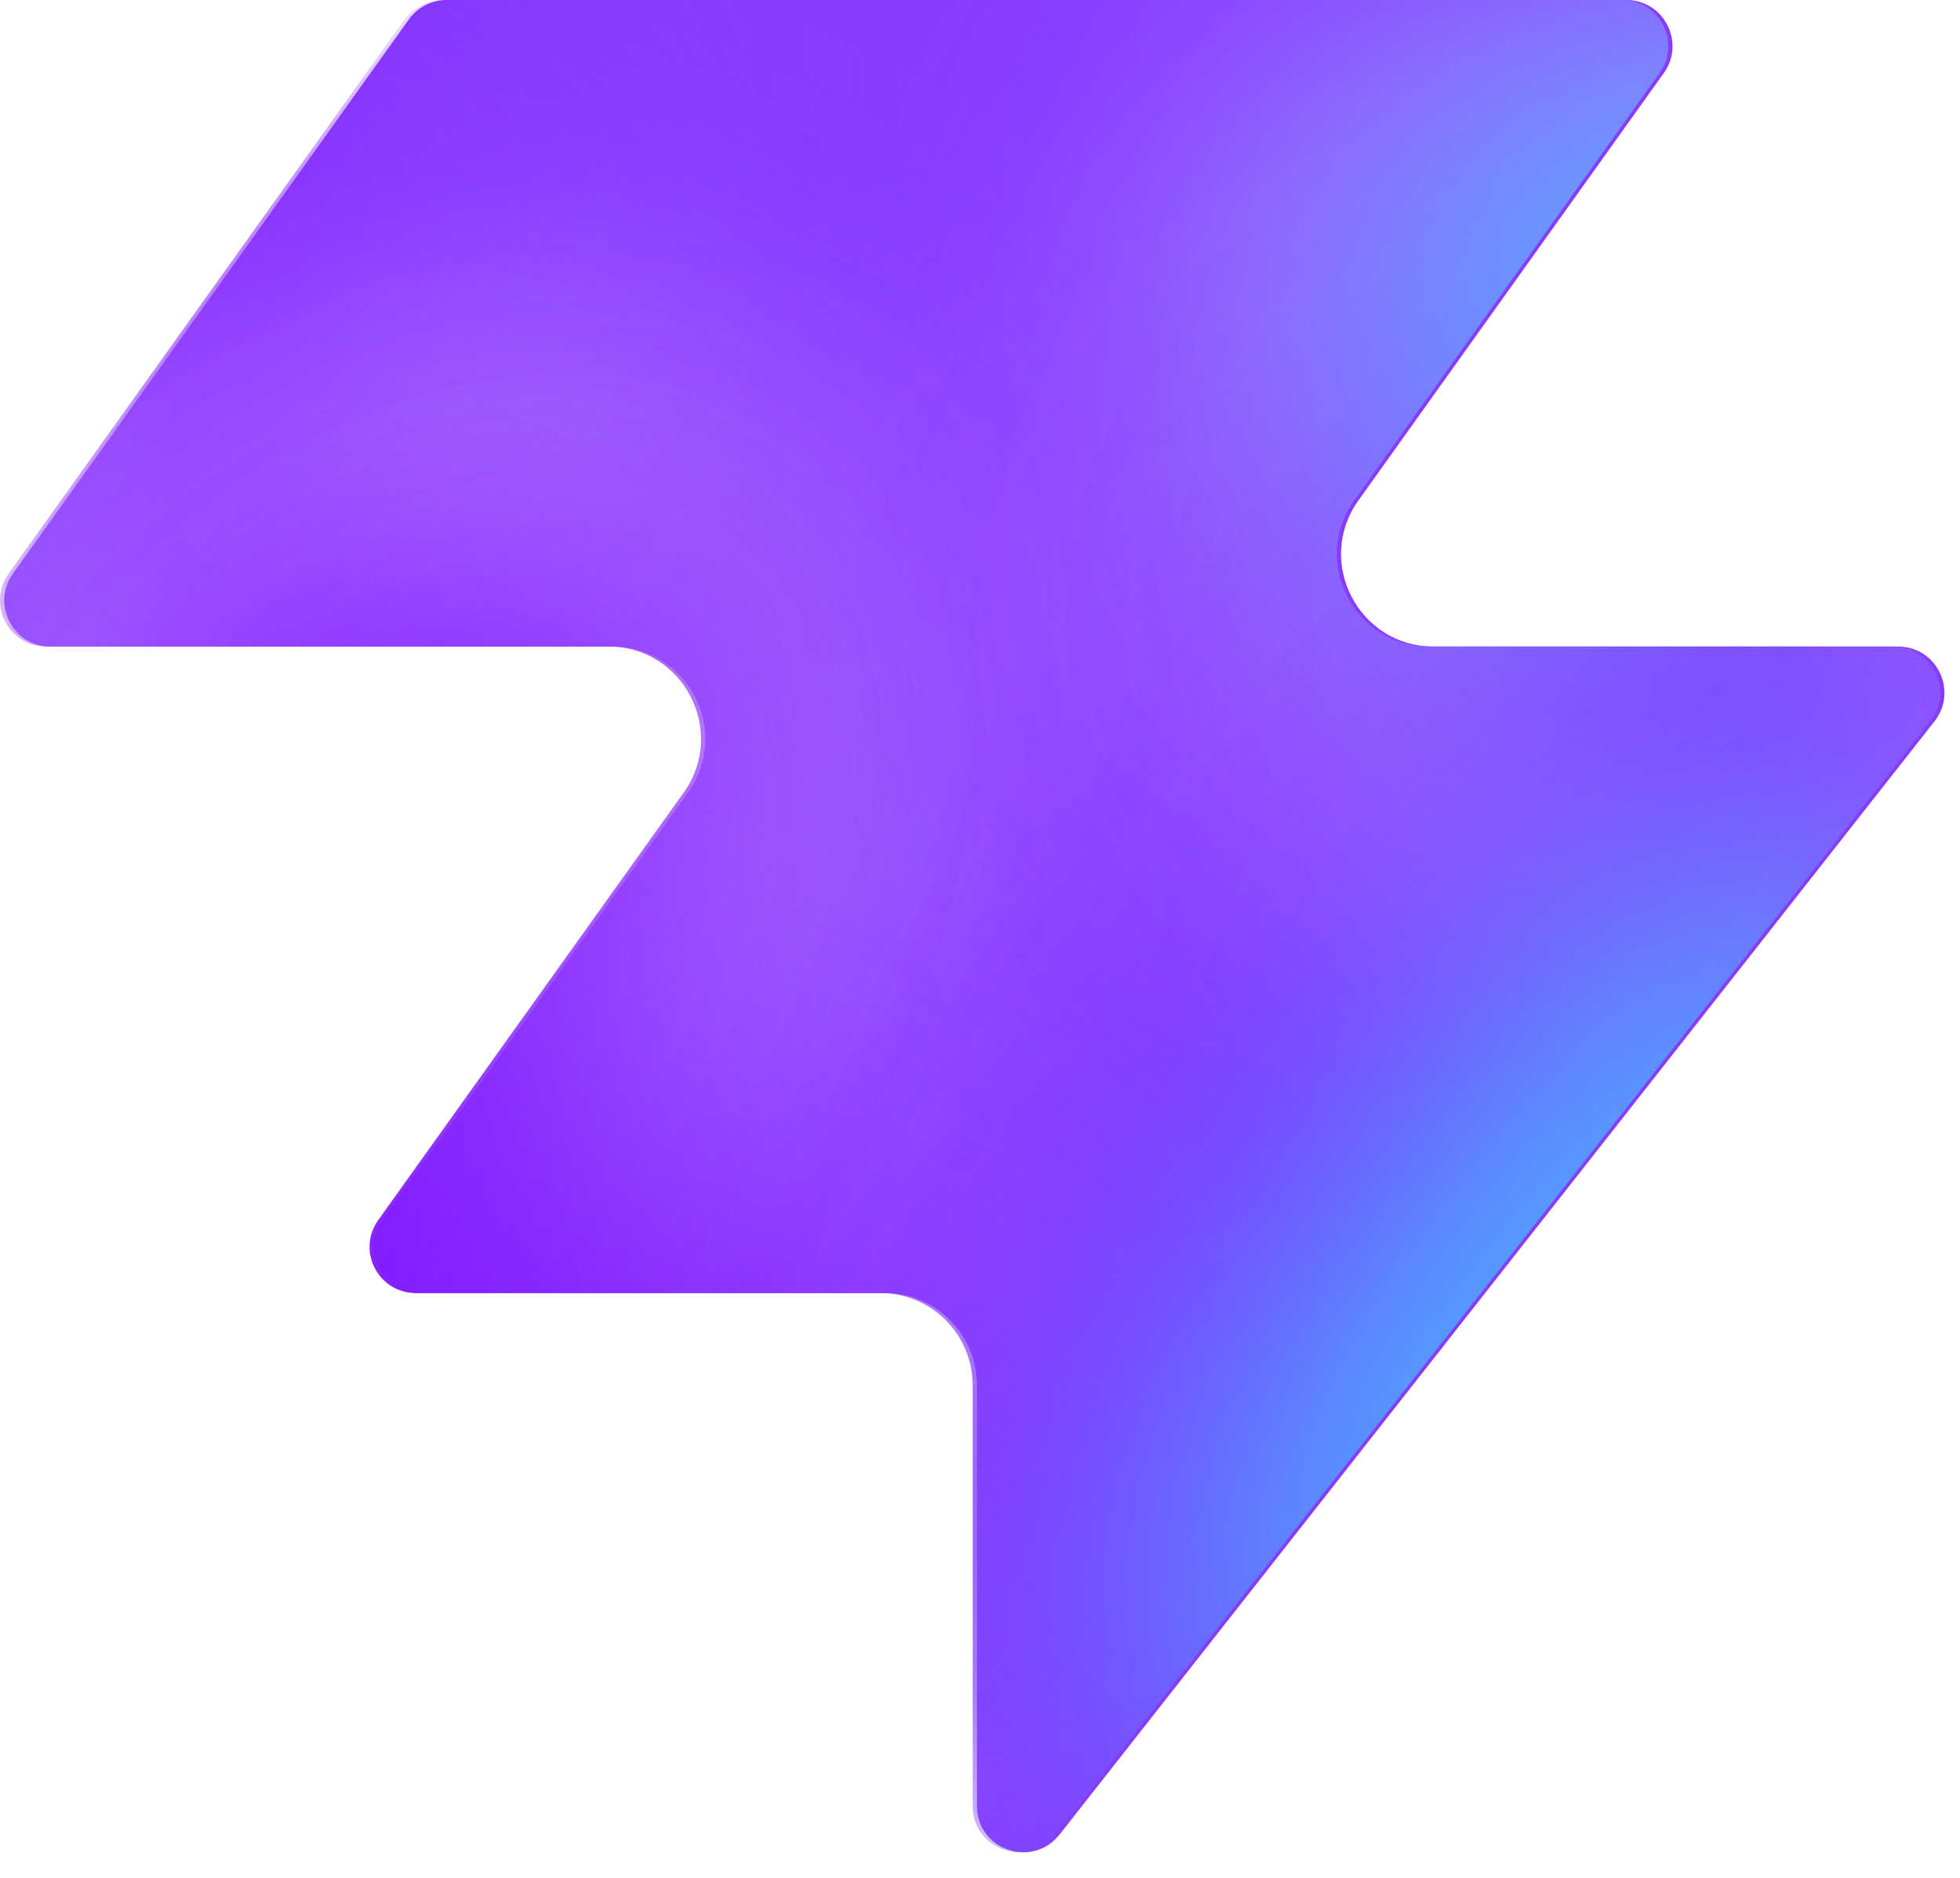
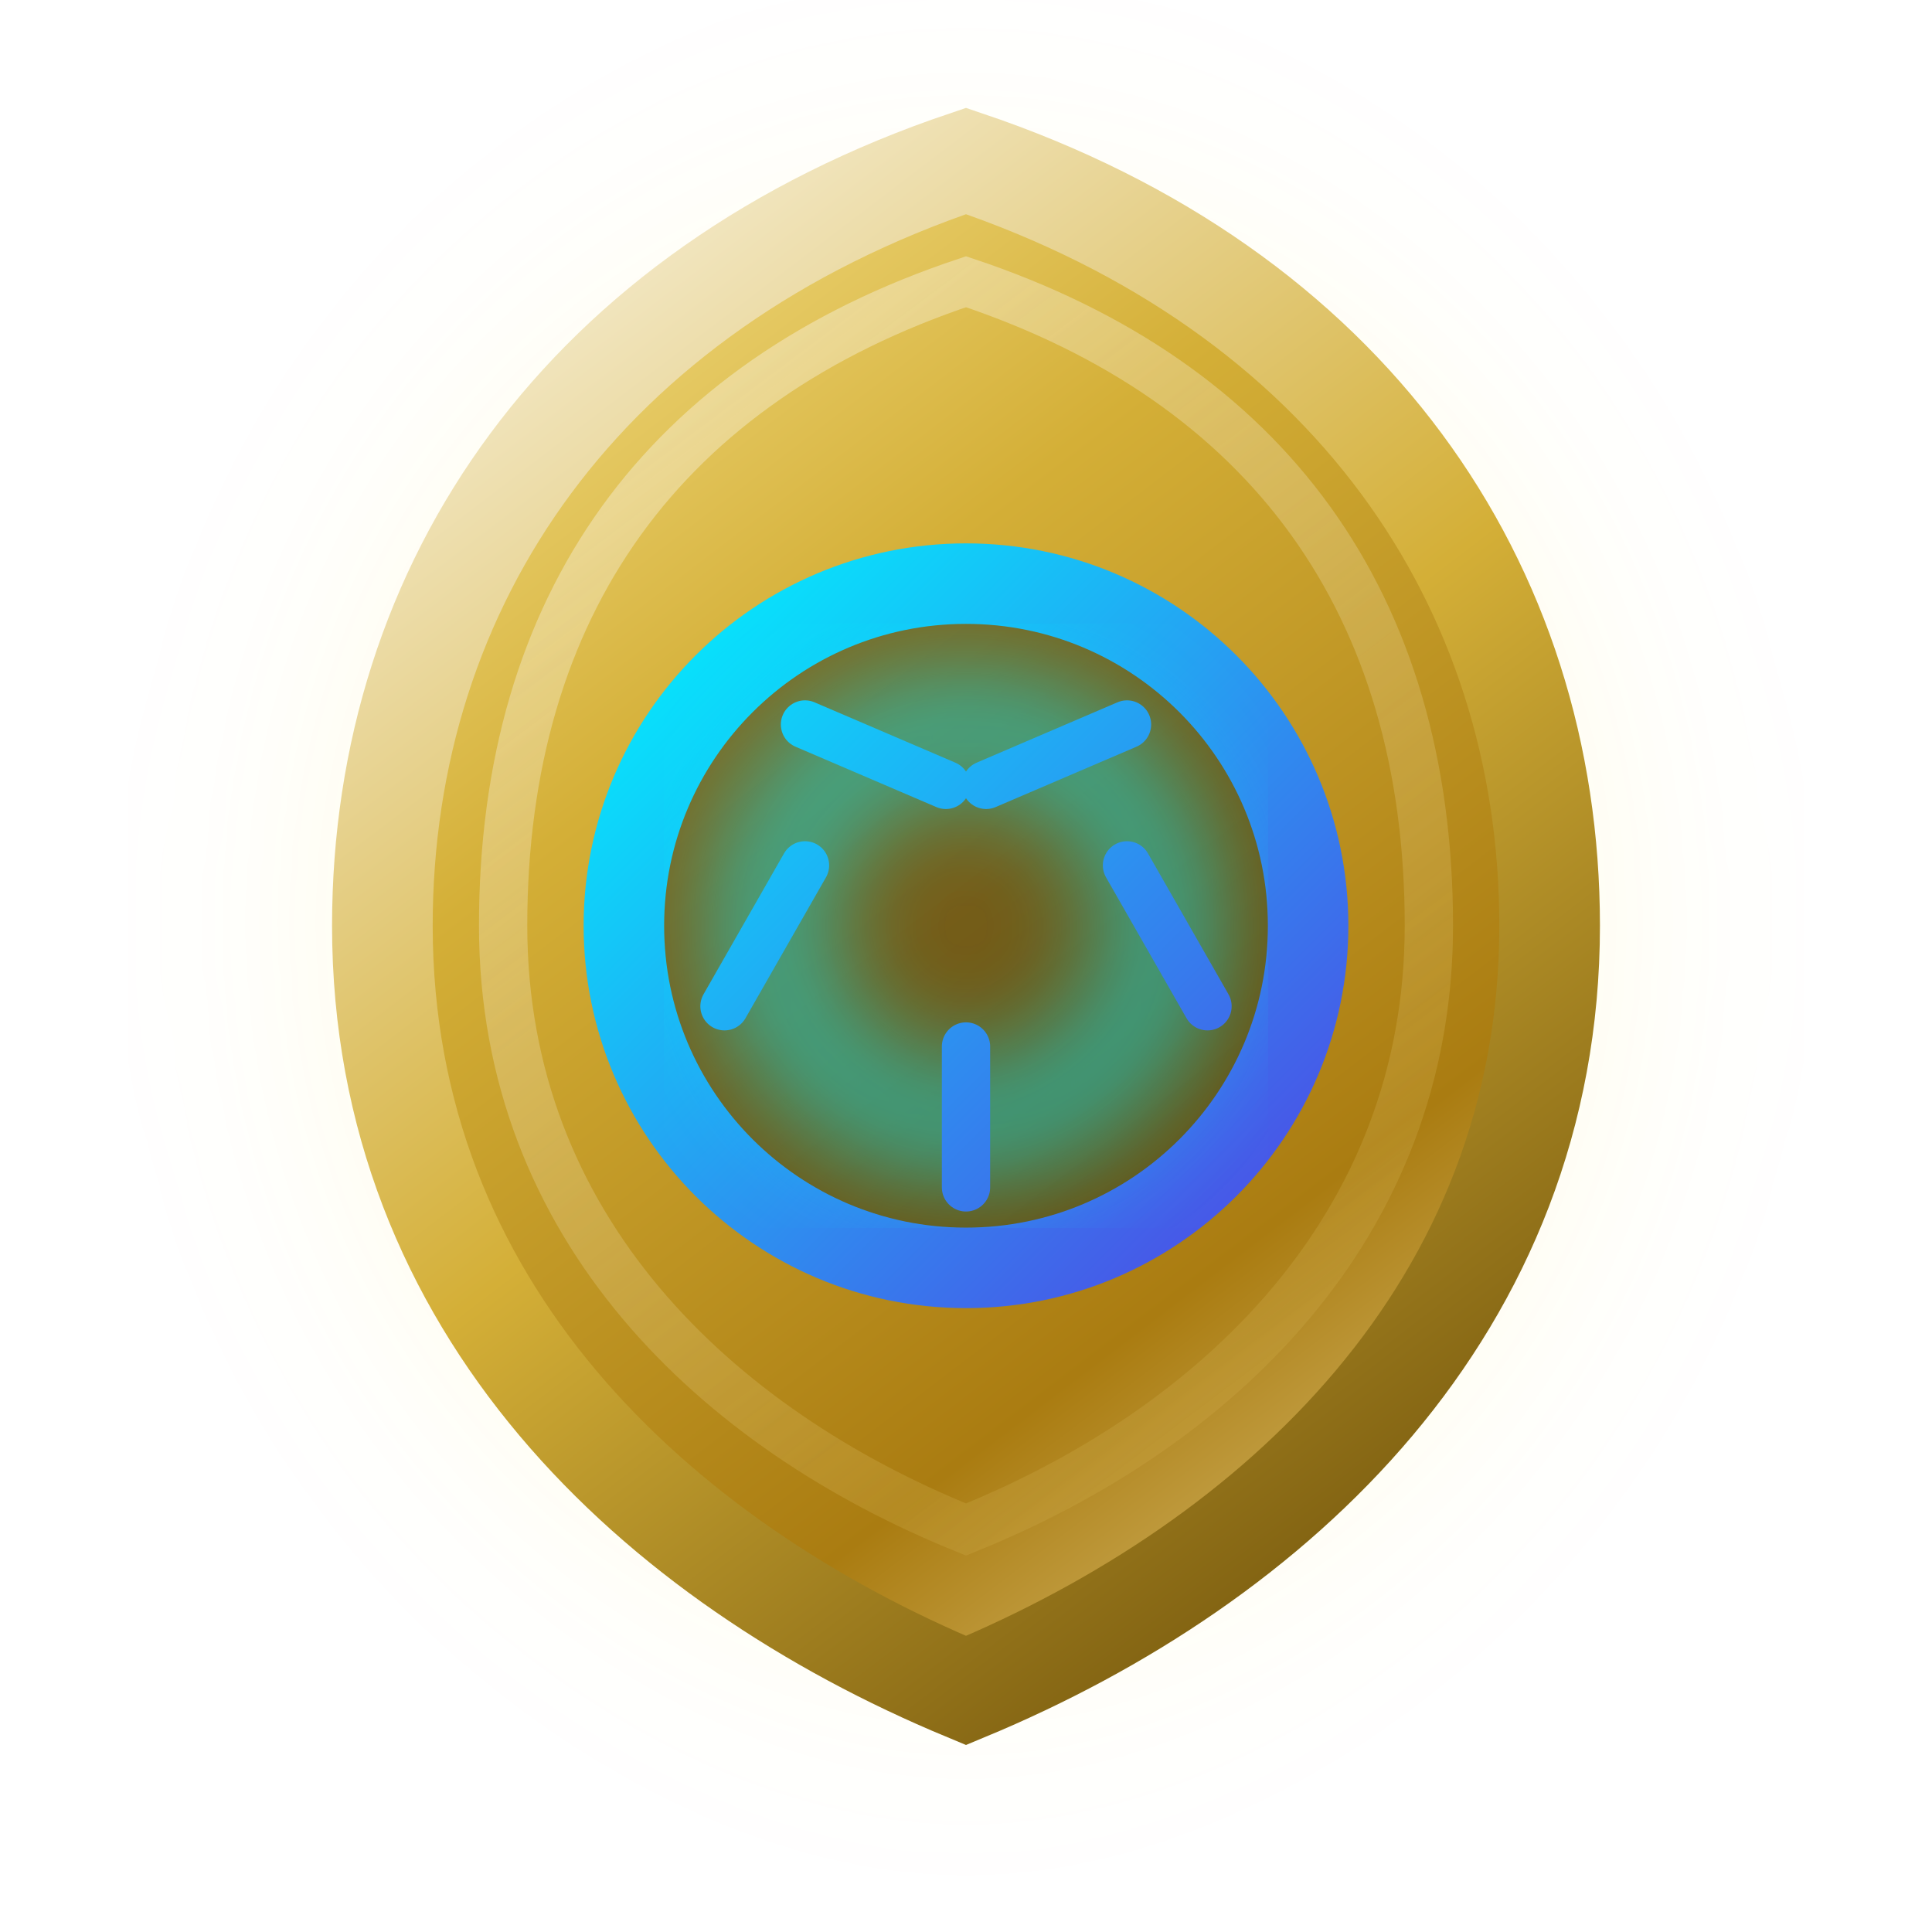
- <svg xmlns="http://www.w3.org/2000/svg" width="48" height="46" fill="none" viewBox="0 0 48 46">
-   <path fill="#863bff" d="M25.946 44.938c-.664.845-2.021.375-2.021-.698V33.937a2.26 2.26 0 0 0-2.262-2.262H10.287c-.92 0-1.456-1.04-.92-1.788l7.48-10.471c1.07-1.497 0-3.578-1.842-3.578H1.237c-.92 0-1.456-1.04-.92-1.788L10.013.474c.214-.297.556-.474.92-.474h28.894c.92 0 1.456 1.04.92 1.788l-7.48 10.471c-1.07 1.498 0 3.579 1.842 3.579h11.377c.943 0 1.473 1.088.89 1.83L25.947 44.94z" style="fill:#863bff;fill:color(display-p3 .525 .23 1);fill-opacity:1" />
-   <mask id="a" width="48" height="46" x="0" y="0" maskUnits="userSpaceOnUse" style="mask-type:alpha">
-     <path fill="#000" d="M25.842 44.938c-.664.844-2.021.375-2.021-.698V33.937a2.26 2.26 0 0 0-2.262-2.262H10.183c-.92 0-1.456-1.04-.92-1.788l7.48-10.471c1.07-1.498 0-3.579-1.842-3.579H1.133c-.92 0-1.456-1.04-.92-1.787L9.91.473c.214-.297.556-.474.92-.474h28.894c.92 0 1.456 1.04.92 1.788l-7.48 10.471c-1.07 1.498 0 3.578 1.842 3.578h11.377c.943 0 1.473 1.088.89 1.832L25.843 44.94z" style="fill:#000;fill-opacity:1" />
-   </mask>
-   <g mask="url(#a)">
-     <g filter="url(#b)">
-       <ellipse cx="5.508" cy="14.704" fill="#ede6ff" rx="5.508" ry="14.704" style="fill:#ede6ff;fill:color(display-p3 .927 .903 1);fill-opacity:1" transform="matrix(.00324 1 1 -.00324 -4.47 31.516)" />
-     </g>
-     <g filter="url(#c)">
-       <ellipse cx="10.399" cy="29.851" fill="#ede6ff" rx="10.399" ry="29.851" style="fill:#ede6ff;fill:color(display-p3 .927 .903 1);fill-opacity:1" transform="matrix(.00324 1 1 -.00324 -39.328 7.883)" />
-     </g>
-     <g filter="url(#d)">
-       <ellipse cx="5.508" cy="30.487" fill="#7e14ff" rx="5.508" ry="30.487" style="fill:#7e14ff;fill:color(display-p3 .492 .077 1);fill-opacity:1" transform="rotate(89.814 -25.913 -14.639)scale(1 -1)" />
-     </g>
-     <g filter="url(#e)">
-       <ellipse cx="5.508" cy="30.599" fill="#7e14ff" rx="5.508" ry="30.599" style="fill:#7e14ff;fill:color(display-p3 .492 .077 1);fill-opacity:1" transform="rotate(89.814 -32.644 -3.334)scale(1 -1)" />
-     </g>
-     <g filter="url(#f)">
-       <ellipse cx="5.508" cy="30.599" fill="#7e14ff" rx="5.508" ry="30.599" style="fill:#7e14ff;fill:color(display-p3 .492 .077 1);fill-opacity:1" transform="matrix(.00324 1 1 -.00324 -34.34 30.47)" />
-     </g>
-     <g filter="url(#g)">
-       <ellipse cx="14.072" cy="22.078" fill="#ede6ff" rx="14.072" ry="22.078" style="fill:#ede6ff;fill:color(display-p3 .927 .903 1);fill-opacity:1" transform="rotate(93.35 24.506 48.493)scale(-1 1)" />
-     </g>
-     <g filter="url(#h)">
-       <ellipse cx="3.47" cy="21.501" fill="#7e14ff" rx="3.47" ry="21.501" style="fill:#7e14ff;fill:color(display-p3 .492 .077 1);fill-opacity:1" transform="rotate(89.009 28.708 47.59)scale(-1 1)" />
-     </g>
-     <g filter="url(#i)">
-       <ellipse cx="3.47" cy="21.501" fill="#7e14ff" rx="3.47" ry="21.501" style="fill:#7e14ff;fill:color(display-p3 .492 .077 1);fill-opacity:1" transform="rotate(89.009 28.708 47.59)scale(-1 1)" />
-     </g>
-     <g filter="url(#j)">
-       <ellipse cx=".387" cy="8.972" fill="#7e14ff" rx="4.407" ry="29.108" style="fill:#7e14ff;fill:color(display-p3 .492 .077 1);fill-opacity:1" transform="rotate(39.51 .387 8.972)" />
-     </g>
-     <g filter="url(#k)">
-       <ellipse cx="47.523" cy="-6.092" fill="#7e14ff" rx="4.407" ry="29.108" style="fill:#7e14ff;fill:color(display-p3 .492 .077 1);fill-opacity:1" transform="rotate(37.892 47.523 -6.092)" />
-     </g>
-     <g filter="url(#l)">
-       <ellipse cx="41.412" cy="6.333" fill="#47bfff" rx="5.971" ry="9.665" style="fill:#47bfff;fill:color(display-p3 .28 .748 1);fill-opacity:1" transform="rotate(37.892 41.412 6.333)" />
-     </g>
-     <g filter="url(#m)">
-       <ellipse cx="-1.879" cy="38.332" fill="#7e14ff" rx="4.407" ry="29.108" style="fill:#7e14ff;fill:color(display-p3 .492 .077 1);fill-opacity:1" transform="rotate(37.892 -1.88 38.332)" />
-     </g>
-     <g filter="url(#n)">
-       <ellipse cx="-1.879" cy="38.332" fill="#7e14ff" rx="4.407" ry="29.108" style="fill:#7e14ff;fill:color(display-p3 .492 .077 1);fill-opacity:1" transform="rotate(37.892 -1.88 38.332)" />
-     </g>
-     <g filter="url(#o)">
-       <ellipse cx="35.651" cy="29.907" fill="#7e14ff" rx="4.407" ry="29.108" style="fill:#7e14ff;fill:color(display-p3 .492 .077 1);fill-opacity:1" transform="rotate(37.892 35.651 29.907)" />
-     </g>
-     <g filter="url(#p)">
-       <ellipse cx="38.418" cy="32.4" fill="#47bfff" rx="5.971" ry="15.297" style="fill:#47bfff;fill:color(display-p3 .28 .748 1);fill-opacity:1" transform="rotate(37.892 38.418 32.4)" />
-     </g>
-   </g>
+ <svg xmlns="http://www.w3.org/2000/svg" width="48" height="48" fill="none" viewBox="0 0 48 48">
+   <path fill="url(#gold-glow)" d="M24 2C13.5 5.5 8 13.5 8 23c0 10.5 7.5 17.5 16 21 8.5-3.5 16-10.5 16-21 0-9.5-5.5-17.5-16-21z" opacity="0.4" filter="url(#glow-filter)" />
+   <path fill="url(#gold-metallic)" stroke="url(#gold-stroke)" stroke-width="2.5" d="M24 4C14.5 7.2 9.5 14.5 9.5 23c0 9.5 6.8 15.8 14.5 19 7.7-3.2 14.5-9.5 14.5-19 0-8.5-5-15.8-14.5-19z" />
+   <path stroke="url(#gold-inner-stroke)" stroke-width="1.2" fill="none" d="M24 7c-7.5 2.5-11.5 8-11.5 16 0 7.5 5.3 12.5 11.5 15 6.2-2.5 11.5-7.5 11.5-15 0-8-4-13.5-11.5-16z" opacity="0.6" />
+   <circle cx="24" cy="23" r="8.5" fill="rgba(0,0,0,0.4)" stroke="url(#cyan-glow)" stroke-width="2" />
+   <circle cx="24" cy="23" r="5" fill="none" stroke="#00f2fe" stroke-width="1.5" filter="url(#cyan-blur)" />
+   <path stroke="url(#cyan-glow)" stroke-width="1.2" stroke-linecap="round" d="M20 18l3.5 1.5M28 18l-3.5 1.5M18 25l2-3.5M30 25l-2-3.5M24 29.5V26" />
  <defs>
-     <filter id="b" width="60.045" height="41.654" x="-19.77" y="16.149" color-interpolation-filters="sRGB" filterUnits="userSpaceOnUse">
-       <feFlood flood-opacity="0" result="BackgroundImageFix" />
-       <feBlend in="SourceGraphic" in2="BackgroundImageFix" result="shape" />
-       <feGaussianBlur result="effect1_foregroundBlur_2002_17158" stdDeviation="7.659" />
+     <filter id="glow-filter" width="130%" height="130%" x="-15%" y="-15%">
+       <feGaussianBlur stdDeviation="3" result="blur" />
    </filter>
-     <filter id="c" width="90.34" height="51.437" x="-54.613" y="-7.533" color-interpolation-filters="sRGB" filterUnits="userSpaceOnUse">
-       <feFlood flood-opacity="0" result="BackgroundImageFix" />
-       <feBlend in="SourceGraphic" in2="BackgroundImageFix" result="shape" />
-       <feGaussianBlur result="effect1_foregroundBlur_2002_17158" stdDeviation="7.659" />
+     <filter id="cyan-blur" width="150%" height="150%" x="-25%" y="-25%">
+       <feGaussianBlur stdDeviation="1.5" />
    </filter>
-     <filter id="d" width="79.355" height="29.4" x="-49.64" y="2.03" color-interpolation-filters="sRGB" filterUnits="userSpaceOnUse">
-       <feFlood flood-opacity="0" result="BackgroundImageFix" />
-       <feBlend in="SourceGraphic" in2="BackgroundImageFix" result="shape" />
-       <feGaussianBlur result="effect1_foregroundBlur_2002_17158" stdDeviation="4.596" />
-     </filter>
-     <filter id="e" width="79.579" height="29.4" x="-45.045" y="20.029" color-interpolation-filters="sRGB" filterUnits="userSpaceOnUse">
-       <feFlood flood-opacity="0" result="BackgroundImageFix" />
-       <feBlend in="SourceGraphic" in2="BackgroundImageFix" result="shape" />
-       <feGaussianBlur result="effect1_foregroundBlur_2002_17158" stdDeviation="4.596" />
-     </filter>
-     <filter id="f" width="79.579" height="29.4" x="-43.513" y="21.178" color-interpolation-filters="sRGB" filterUnits="userSpaceOnUse">
-       <feFlood flood-opacity="0" result="BackgroundImageFix" />
-       <feBlend in="SourceGraphic" in2="BackgroundImageFix" result="shape" />
-       <feGaussianBlur result="effect1_foregroundBlur_2002_17158" stdDeviation="4.596" />
-     </filter>
-     <filter id="g" width="74.749" height="58.852" x="15.756" y="-17.901" color-interpolation-filters="sRGB" filterUnits="userSpaceOnUse">
-       <feFlood flood-opacity="0" result="BackgroundImageFix" />
-       <feBlend in="SourceGraphic" in2="BackgroundImageFix" result="shape" />
-       <feGaussianBlur result="effect1_foregroundBlur_2002_17158" stdDeviation="7.659" />
-     </filter>
-     <filter id="h" width="61.377" height="25.362" x="23.548" y="2.284" color-interpolation-filters="sRGB" filterUnits="userSpaceOnUse">
-       <feFlood flood-opacity="0" result="BackgroundImageFix" />
-       <feBlend in="SourceGraphic" in2="BackgroundImageFix" result="shape" />
-       <feGaussianBlur result="effect1_foregroundBlur_2002_17158" stdDeviation="4.596" />
-     </filter>
-     <filter id="i" width="61.377" height="25.362" x="23.548" y="2.284" color-interpolation-filters="sRGB" filterUnits="userSpaceOnUse">
-       <feFlood flood-opacity="0" result="BackgroundImageFix" />
-       <feBlend in="SourceGraphic" in2="BackgroundImageFix" result="shape" />
-       <feGaussianBlur result="effect1_foregroundBlur_2002_17158" stdDeviation="4.596" />
-     </filter>
-     <filter id="j" width="56.045" height="63.649" x="-27.636" y="-22.853" color-interpolation-filters="sRGB" filterUnits="userSpaceOnUse">
-       <feFlood flood-opacity="0" result="BackgroundImageFix" />
-       <feBlend in="SourceGraphic" in2="BackgroundImageFix" result="shape" />
-       <feGaussianBlur result="effect1_foregroundBlur_2002_17158" stdDeviation="4.596" />
-     </filter>
-     <filter id="k" width="54.814" height="64.646" x="20.116" y="-38.415" color-interpolation-filters="sRGB" filterUnits="userSpaceOnUse">
-       <feFlood flood-opacity="0" result="BackgroundImageFix" />
-       <feBlend in="SourceGraphic" in2="BackgroundImageFix" result="shape" />
-       <feGaussianBlur result="effect1_foregroundBlur_2002_17158" stdDeviation="4.596" />
-     </filter>
-     <filter id="l" width="33.541" height="35.313" x="24.641" y="-11.323" color-interpolation-filters="sRGB" filterUnits="userSpaceOnUse">
-       <feFlood flood-opacity="0" result="BackgroundImageFix" />
-       <feBlend in="SourceGraphic" in2="BackgroundImageFix" result="shape" />
-       <feGaussianBlur result="effect1_foregroundBlur_2002_17158" stdDeviation="4.596" />
-     </filter>
-     <filter id="m" width="54.814" height="64.646" x="-29.286" y="6.009" color-interpolation-filters="sRGB" filterUnits="userSpaceOnUse">
-       <feFlood flood-opacity="0" result="BackgroundImageFix" />
-       <feBlend in="SourceGraphic" in2="BackgroundImageFix" result="shape" />
-       <feGaussianBlur result="effect1_foregroundBlur_2002_17158" stdDeviation="4.596" />
-     </filter>
-     <filter id="n" width="54.814" height="64.646" x="-29.286" y="6.009" color-interpolation-filters="sRGB" filterUnits="userSpaceOnUse">
-       <feFlood flood-opacity="0" result="BackgroundImageFix" />
-       <feBlend in="SourceGraphic" in2="BackgroundImageFix" result="shape" />
-       <feGaussianBlur result="effect1_foregroundBlur_2002_17158" stdDeviation="4.596" />
-     </filter>
-     <filter id="o" width="54.814" height="64.646" x="8.244" y="-2.416" color-interpolation-filters="sRGB" filterUnits="userSpaceOnUse">
-       <feFlood flood-opacity="0" result="BackgroundImageFix" />
-       <feBlend in="SourceGraphic" in2="BackgroundImageFix" result="shape" />
-       <feGaussianBlur result="effect1_foregroundBlur_2002_17158" stdDeviation="4.596" />
-     </filter>
-     <filter id="p" width="39.409" height="43.623" x="18.713" y="10.588" color-interpolation-filters="sRGB" filterUnits="userSpaceOnUse">
-       <feFlood flood-opacity="0" result="BackgroundImageFix" />
-       <feBlend in="SourceGraphic" in2="BackgroundImageFix" result="shape" />
-       <feGaussianBlur result="effect1_foregroundBlur_2002_17158" stdDeviation="4.596" />
-     </filter>
+     <linearGradient id="gold-metallic" x1="8" y1="2" x2="40" y2="44" gradientUnits="userSpaceOnUse">
+       <stop offset="0%" stop-color="#FFF0A5" />
+       <stop offset="35%" stop-color="#D4AF37" />
+       <stop offset="70%" stop-color="#AA7C11" />
+       <stop offset="100%" stop-color="#F3E5AB" />
+     </linearGradient>
+     <linearGradient id="gold-stroke" x1="8" y1="2" x2="40" y2="44" gradientUnits="userSpaceOnUse">
+       <stop offset="0%" stop-color="#FFF" />
+       <stop offset="50%" stop-color="#D4AF37" />
+       <stop offset="100%" stop-color="#5A3E00" />
+     </linearGradient>
+     <linearGradient id="gold-inner-stroke" x1="12" y1="7" x2="36" y2="39" gradientUnits="userSpaceOnUse">
+       <stop offset="0%" stop-color="#FFF" stop-opacity="0.8" />
+       <stop offset="100%" stop-color="#D4AF37" stop-opacity="0.2" />
+     </linearGradient>
+     <radialGradient id="gold-glow" cx="24" cy="23" r="21" gradientUnits="userSpaceOnUse">
+       <stop offset="0%" stop-color="#FFD700" stop-opacity="0.6" />
+       <stop offset="100%" stop-color="#FFD700" stop-opacity="0" />
+     </radialGradient>
+     <linearGradient id="cyan-glow" x1="15.5" y1="14.5" x2="32.5" y2="31.5" gradientUnits="userSpaceOnUse">
+       <stop offset="0%" stop-color="#00f2fe" />
+       <stop offset="100%" stop-color="#4f46e5" />
+     </linearGradient>
  </defs>
</svg>
